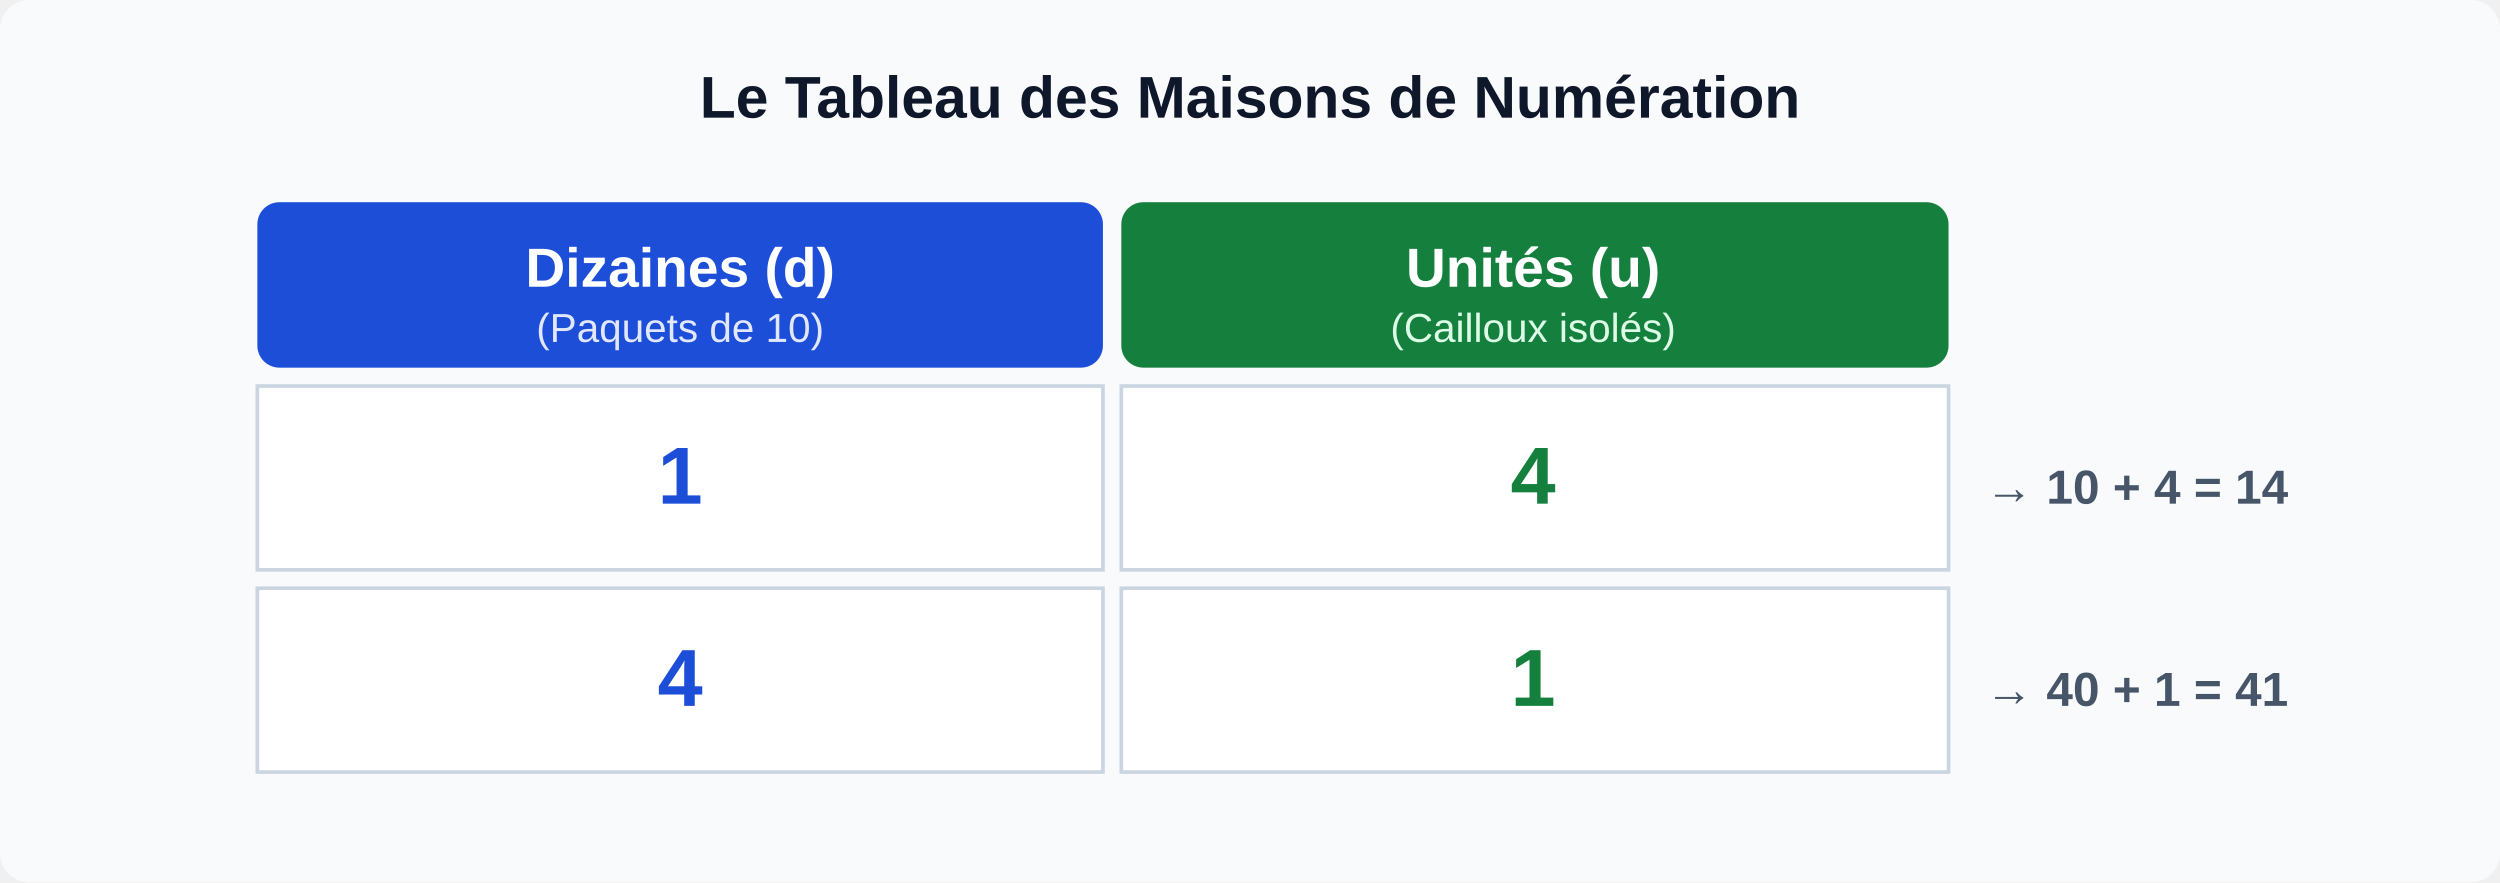
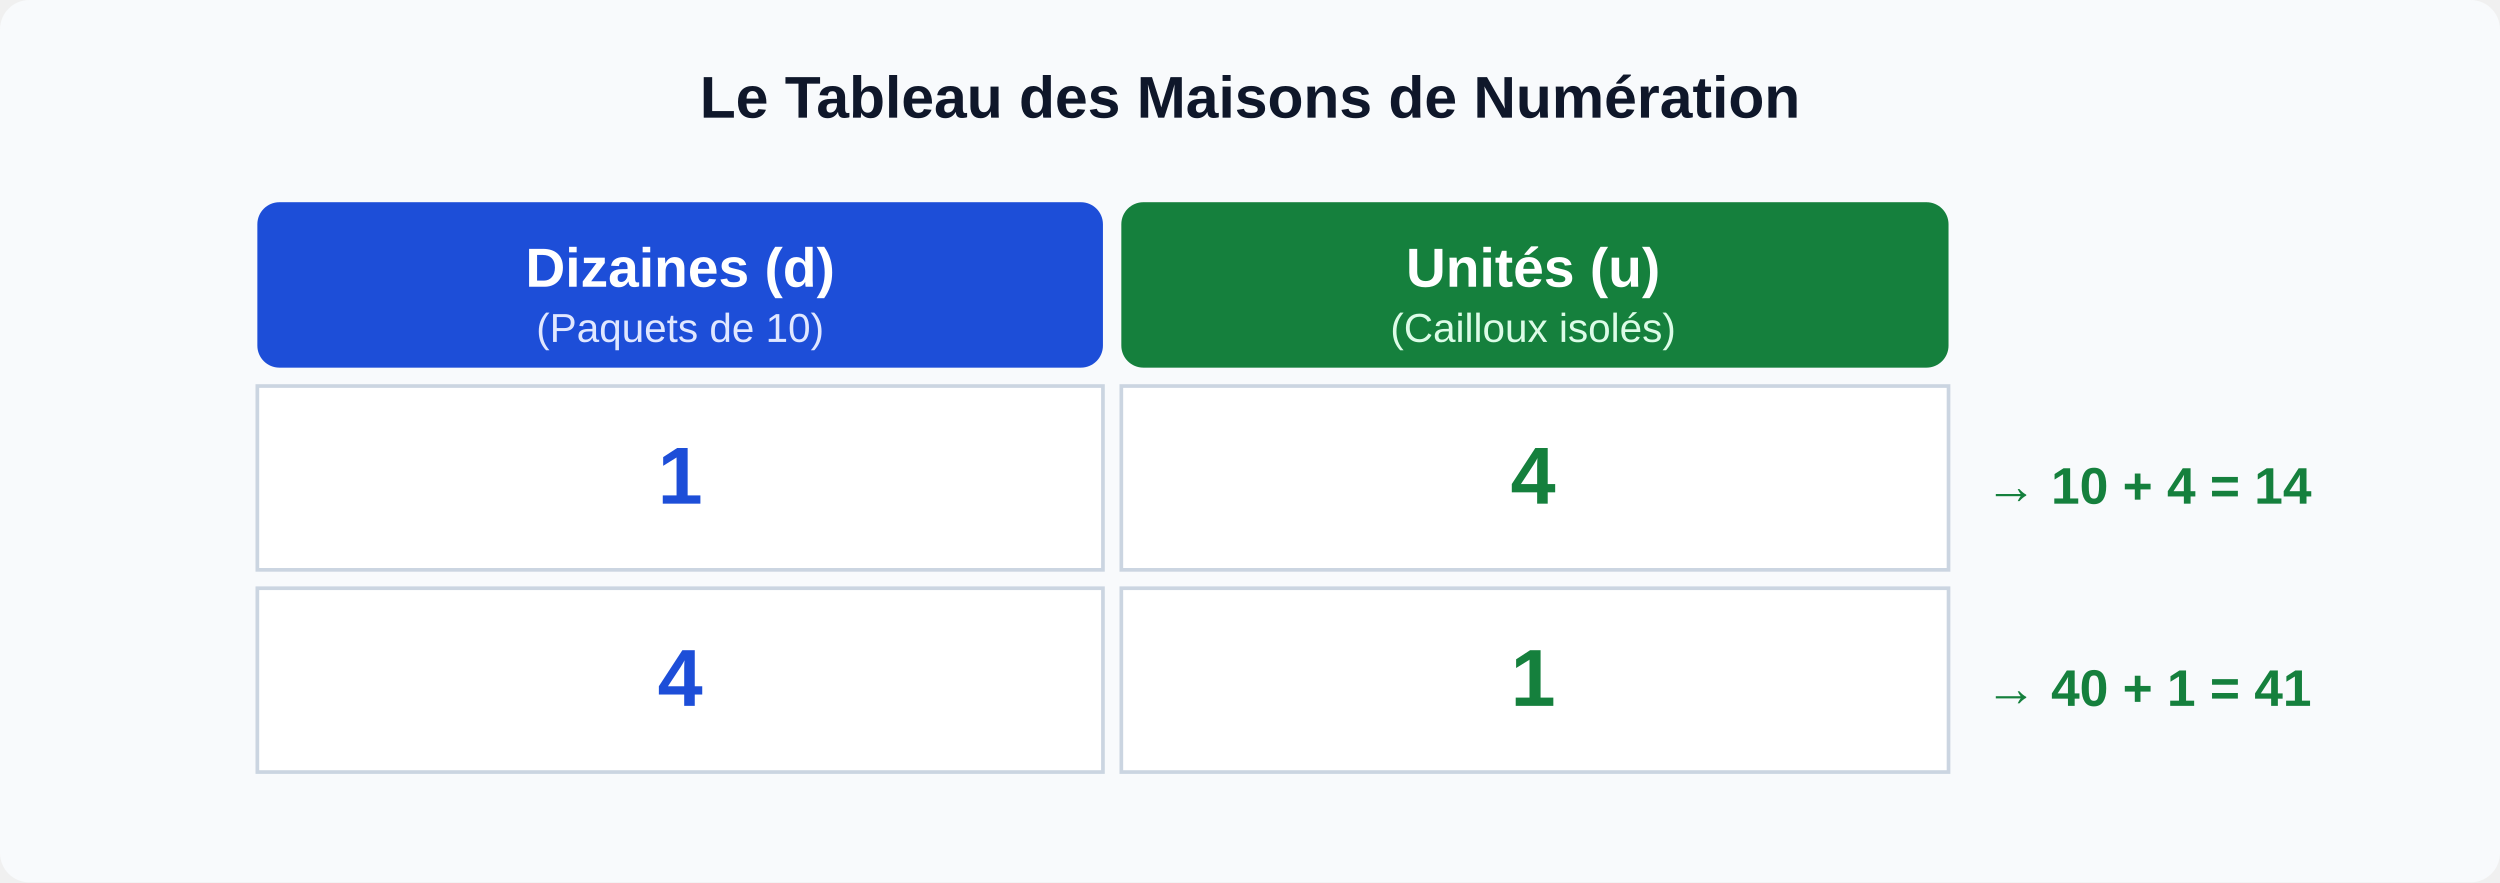
<svg xmlns="http://www.w3.org/2000/svg" viewBox="0 0 680 240" width="100%" height="100%">
  <rect width="680" height="240" fill="#f8fafc" rx="8" />
  <text x="340" y="32" text-anchor="middle" font-family="Liberation Sans" font-size="16" font-weight="bold" fill="#0f172a">Le Tableau des Maisons de Numération</text>
  <rect x="70" y="55" width="230" height="45" fill="#1d4ed8" rx="6" />
  <text x="185" y="78" text-anchor="middle" font-family="Liberation Sans" font-size="15" font-weight="bold" fill="#ffffff">Dizaines (d)</text>
  <text x="185" y="93" text-anchor="middle" font-family="Liberation Sans" font-size="11" fill="#e0e7ff">(Paquets de 10)</text>
  <rect x="305" y="55" width="225" height="45" fill="#15803d" rx="6" />
  <text x="417" y="78" text-anchor="middle" font-family="Liberation Sans" font-size="15" font-weight="bold" fill="#ffffff">Unités (u)</text>
  <text x="417" y="93" text-anchor="middle" font-family="Liberation Sans" font-size="11" fill="#dcfce7">(Cailloux isolés)</text>
  <rect x="70" y="105" width="230" height="50" fill="#ffffff" stroke="#cbd5e1" stroke-width="1" />
  <text x="185" y="137" text-anchor="middle" font-family="Liberation Sans" font-size="22" font-weight="bold" fill="#1d4ed8">1</text>
  <rect x="305" y="105" width="225" height="50" fill="#ffffff" stroke="#cbd5e1" stroke-width="1" />
  <text x="417" y="137" text-anchor="middle" font-family="Liberation Sans" font-size="22" font-weight="bold" fill="#15803d">4</text>
-   <text x="540" y="137" font-family="Liberation Sans" font-size="13" font-weight="bold" fill="#475569">→  10 + 4 = 14</text>
+   <text x="540" y="137" font-family="Liberation Sans, sans-serif" font-size="14" font-weight="bold" fill="#15803d">→ 10 + 4 = 14</text>
  <rect x="70" y="160" width="230" height="50" fill="#ffffff" stroke="#cbd5e1" stroke-width="1" />
  <text x="185" y="192" text-anchor="middle" font-family="Liberation Sans" font-size="22" font-weight="bold" fill="#1d4ed8">4</text>
  <rect x="305" y="160" width="225" height="50" fill="#ffffff" stroke="#cbd5e1" stroke-width="1" />
  <text x="417" y="192" text-anchor="middle" font-family="Liberation Sans" font-size="22" font-weight="bold" fill="#15803d">1</text>
-   <text x="540" y="192" font-family="Liberation Sans" font-size="13" font-weight="bold" fill="#475569">→  40 + 1 = 41</text>
+   <text x="540" y="192" font-family="Liberation Sans, sans-serif" font-size="14" font-weight="bold" fill="#15803d">→ 40 + 1 = 41</text>
</svg>
